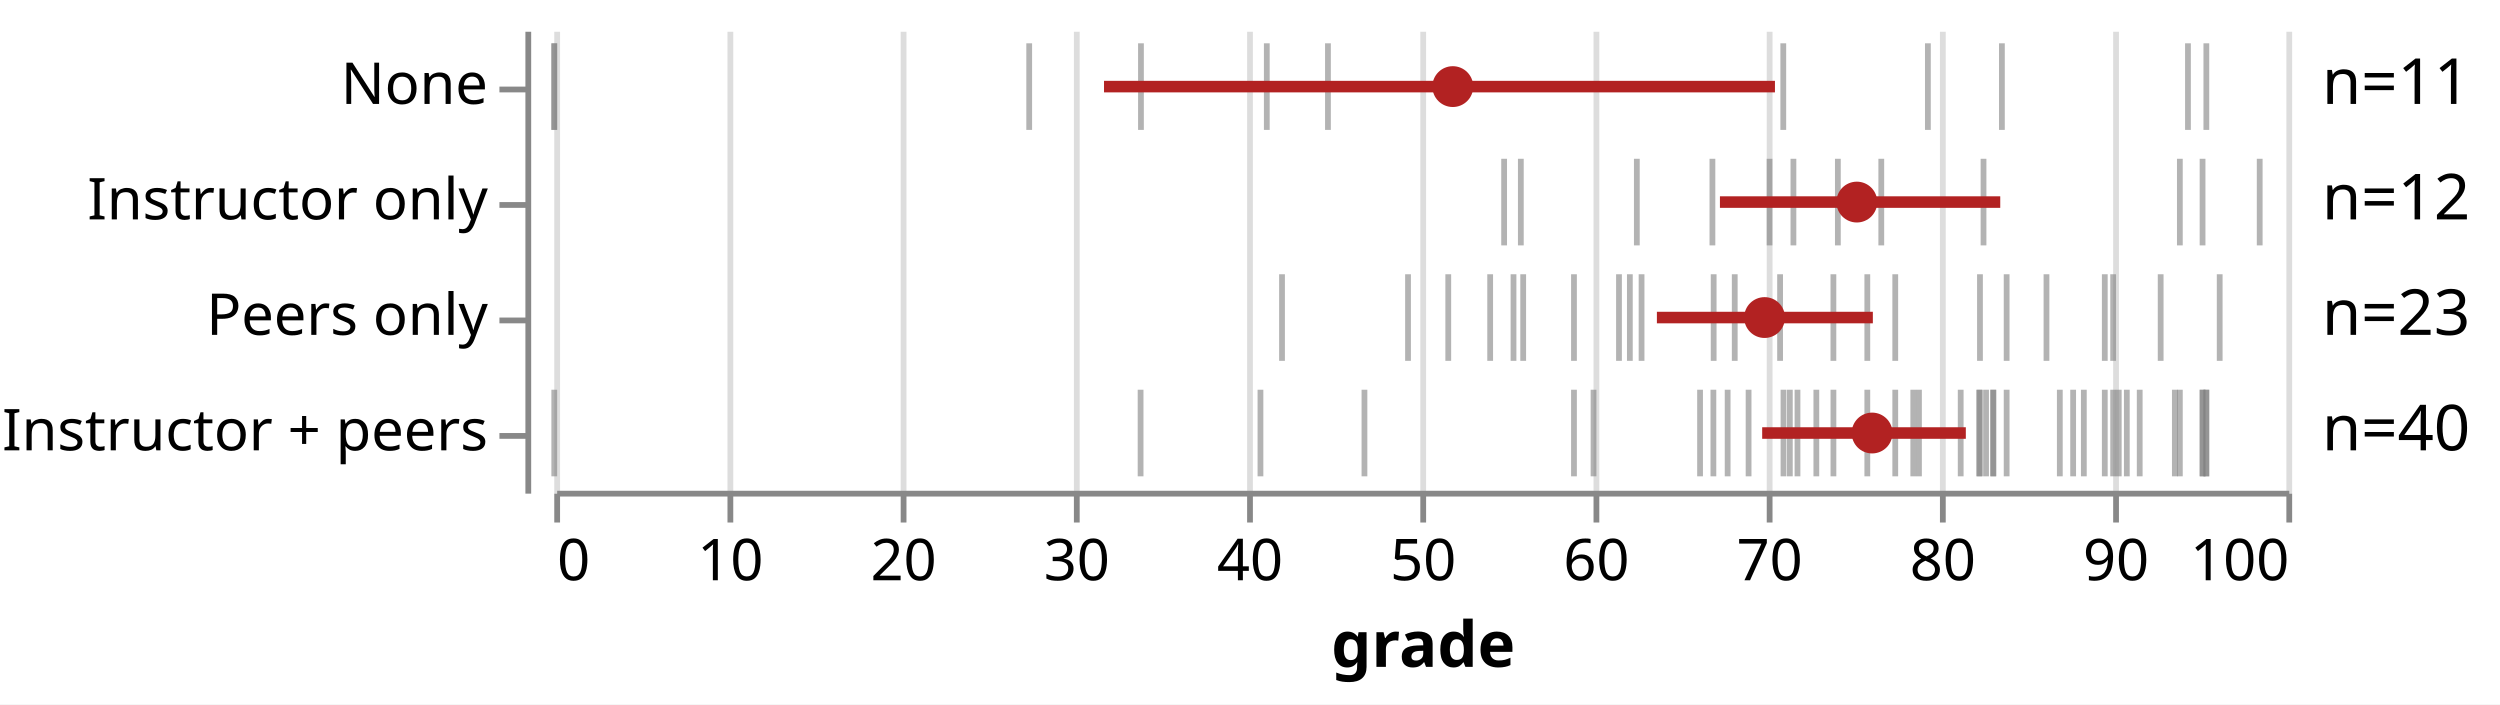
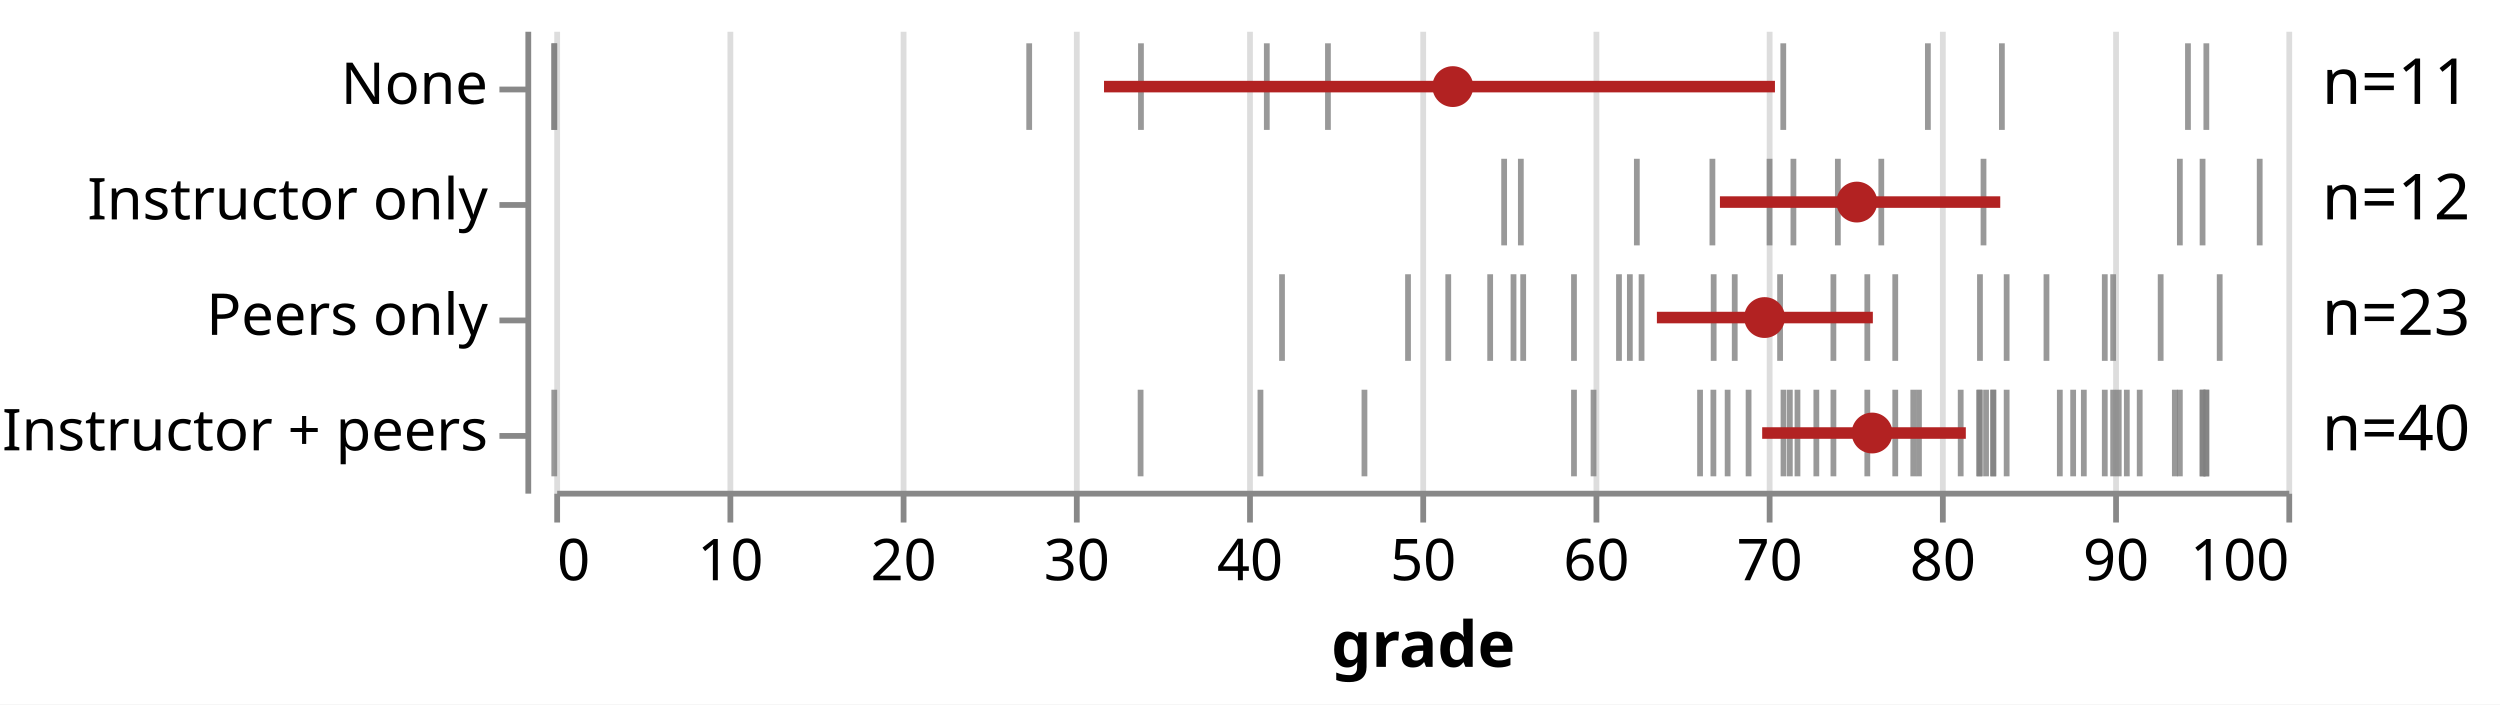
<svg xmlns="http://www.w3.org/2000/svg" id="group-grades" version="1.1" class="marks" width="433" height="122" viewBox="0 0 433 122">
  <rect width="433" height="122" fill="white" />
  <g fill="none" stroke-miterlimit="10" transform="translate(96,5)">
    <g class="mark-group role-frame root" role="graphics-object" aria-roledescription="group mark container">
      <g transform="translate(0,0)">
        <path class="background" aria-hidden="true" d="M0,0h0v0h0Z" />
        <g>
          <g class="mark-group role-scope concat_0_group" role="graphics-object" aria-roledescription="group mark container">
            <g transform="translate(0,0)">
              <path class="background" aria-hidden="true" d="M0,0h300v80h-300Z" />
              <g>
                <g class="mark-group role-axis" aria-hidden="true">
                  <g transform="translate(0.5,80.5)">
                    <path class="background" aria-hidden="true" d="M0,0h0v0h0Z" pointer-events="none" />
                    <g>
                      <g class="mark-rule role-axis-grid" pointer-events="none">
                        <line transform="translate(0,0)" x2="0" y2="-80" stroke="#ddd" stroke-width="1" opacity="1" />
                        <line transform="translate(30,0)" x2="0" y2="-80" stroke="#ddd" stroke-width="1" opacity="1" />
                        <line transform="translate(60,0)" x2="0" y2="-80" stroke="#ddd" stroke-width="1" opacity="1" />
                        <line transform="translate(90,0)" x2="0" y2="-80" stroke="#ddd" stroke-width="1" opacity="1" />
                        <line transform="translate(120,0)" x2="0" y2="-80" stroke="#ddd" stroke-width="1" opacity="1" />
                        <line transform="translate(150,0)" x2="0" y2="-80" stroke="#ddd" stroke-width="1" opacity="1" />
                        <line transform="translate(180,0)" x2="0" y2="-80" stroke="#ddd" stroke-width="1" opacity="1" />
                        <line transform="translate(210,0)" x2="0" y2="-80" stroke="#ddd" stroke-width="1" opacity="1" />
                        <line transform="translate(240,0)" x2="0" y2="-80" stroke="#ddd" stroke-width="1" opacity="1" />
                        <line transform="translate(270,0)" x2="0" y2="-80" stroke="#ddd" stroke-width="1" opacity="1" />
                        <line transform="translate(300,0)" x2="0" y2="-80" stroke="#ddd" stroke-width="1" opacity="1" />
                      </g>
                    </g>
                    <path class="foreground" aria-hidden="true" d="" pointer-events="none" display="none" />
                  </g>
                </g>
                <g class="mark-group role-axis" role="graphics-symbol" aria-roledescription="axis" aria-label="X-axis titled 'grade' for a linear scale with values from 0 to 100">
                  <g transform="translate(0.5,80.5)">
                    <path class="background" aria-hidden="true" d="M0,0h0v0h0Z" pointer-events="none" />
                    <g>
                      <g class="mark-rule role-axis-tick" pointer-events="none">
                        <line transform="translate(0,0)" x2="0" y2="5" stroke="#888" stroke-width="1" opacity="1" />
                        <line transform="translate(30,0)" x2="0" y2="5" stroke="#888" stroke-width="1" opacity="1" />
                        <line transform="translate(60,0)" x2="0" y2="5" stroke="#888" stroke-width="1" opacity="1" />
                        <line transform="translate(90,0)" x2="0" y2="5" stroke="#888" stroke-width="1" opacity="1" />
                        <line transform="translate(120,0)" x2="0" y2="5" stroke="#888" stroke-width="1" opacity="1" />
                        <line transform="translate(150,0)" x2="0" y2="5" stroke="#888" stroke-width="1" opacity="1" />
                        <line transform="translate(180,0)" x2="0" y2="5" stroke="#888" stroke-width="1" opacity="1" />
                        <line transform="translate(210,0)" x2="0" y2="5" stroke="#888" stroke-width="1" opacity="1" />
                        <line transform="translate(240,0)" x2="0" y2="5" stroke="#888" stroke-width="1" opacity="1" />
                        <line transform="translate(270,0)" x2="0" y2="5" stroke="#888" stroke-width="1" opacity="1" />
                        <line transform="translate(300,0)" x2="0" y2="5" stroke="#888" stroke-width="1" opacity="1" />
                      </g>
                      <g class="mark-text role-axis-label" pointer-events="none">
                        <text text-anchor="start" transform="translate(0,15)" font-family="sans-serif" font-size="10px" fill="#000" opacity="1">0</text>
                        <text text-anchor="middle" transform="translate(30,15)" font-family="sans-serif" font-size="10px" fill="#000" opacity="1">10</text>
                        <text text-anchor="middle" transform="translate(60,15)" font-family="sans-serif" font-size="10px" fill="#000" opacity="1">20</text>
                        <text text-anchor="middle" transform="translate(90,15)" font-family="sans-serif" font-size="10px" fill="#000" opacity="1">30</text>
                        <text text-anchor="middle" transform="translate(120,15)" font-family="sans-serif" font-size="10px" fill="#000" opacity="1">40</text>
                        <text text-anchor="middle" transform="translate(150,15)" font-family="sans-serif" font-size="10px" fill="#000" opacity="1">50</text>
                        <text text-anchor="middle" transform="translate(180,15)" font-family="sans-serif" font-size="10px" fill="#000" opacity="1">60</text>
                        <text text-anchor="middle" transform="translate(210,15)" font-family="sans-serif" font-size="10px" fill="#000" opacity="1">70</text>
                        <text text-anchor="middle" transform="translate(240,15)" font-family="sans-serif" font-size="10px" fill="#000" opacity="1">80</text>
                        <text text-anchor="middle" transform="translate(270,15)" font-family="sans-serif" font-size="10px" fill="#000" opacity="1">90</text>
                        <text text-anchor="end" transform="translate(300,15)" font-family="sans-serif" font-size="10px" fill="#000" opacity="1">100</text>
                      </g>
                      <g class="mark-rule role-axis-domain" pointer-events="none">
                        <line transform="translate(0,0)" x2="300" y2="0" stroke="#888" stroke-width="1" opacity="1" />
                      </g>
                      <g class="mark-text role-axis-title" pointer-events="none">
                        <text text-anchor="middle" transform="translate(150,30)" font-family="sans-serif" font-size="11px" font-weight="bold" fill="#000" opacity="1">grade</text>
                      </g>
                    </g>
                    <path class="foreground" aria-hidden="true" d="" pointer-events="none" display="none" />
                  </g>
                </g>
                <g class="mark-group role-axis" role="graphics-symbol" aria-roledescription="axis" aria-label="Y-axis for a discrete scale with 4 values: None, Instructor only, Peers only, Instructor + peers">
                  <g transform="translate(-4.5,0.5)">
                    <path class="background" aria-hidden="true" d="M0,0h0v0h0Z" pointer-events="none" />
                    <g>
                      <g class="mark-rule role-axis-tick" pointer-events="none">
                        <line transform="translate(0,10)" x2="-5" y2="0" stroke="#888" stroke-width="1" opacity="1" />
                        <line transform="translate(0,30)" x2="-5" y2="0" stroke="#888" stroke-width="1" opacity="1" />
                        <line transform="translate(0,50)" x2="-5" y2="0" stroke="#888" stroke-width="1" opacity="1" />
                        <line transform="translate(0,70)" x2="-5" y2="0" stroke="#888" stroke-width="1" opacity="1" />
                      </g>
                      <g class="mark-text role-axis-label" pointer-events="none">
                        <text text-anchor="end" transform="translate(-7,12.5)" font-family="sans-serif" font-size="10px" fill="#000" opacity="1">None</text>
                        <text text-anchor="end" transform="translate(-7,32.5)" font-family="sans-serif" font-size="10px" fill="#000" opacity="1">Instructor only</text>
                        <text text-anchor="end" transform="translate(-7,52.5)" font-family="sans-serif" font-size="10px" fill="#000" opacity="1">Peers only</text>
                        <text text-anchor="end" transform="translate(-7,72.5)" font-family="sans-serif" font-size="10px" fill="#000" opacity="1">Instructor + peers</text>
                      </g>
                      <g class="mark-rule role-axis-domain" pointer-events="none">
                        <line transform="translate(0,0)" x2="0" y2="80" stroke="#888" stroke-width="1" opacity="1" />
                      </g>
                    </g>
                    <path class="foreground" aria-hidden="true" d="" pointer-events="none" display="none" />
                  </g>
                </g>
                <g class="mark-rect role-mark concat_0_layer_0_marks" role="graphics-object" aria-roledescription="rect mark container">
-                   <path aria-label="grade: 95.38; group: None" role="graphics-symbol" aria-roledescription="tick" d="M285.64,2.5h1v15h-1Z" fill="grey" opacity="0.6" />
-                   <path aria-label="grade: 86.92; group: Instructor + peers" role="graphics-symbol" aria-roledescription="tick" d="M260.26,62.5h1v15h-1Z" fill="grey" opacity="0.6" />
-                   <path aria-label="grade: 90; group: Instructor + peers" role="graphics-symbol" aria-roledescription="tick" d="M269.5,62.5h1v15h-1Z" fill="grey" opacity="0.6" />
-                   <path aria-label="grade: 49.29; group: Peers only" role="graphics-symbol" aria-roledescription="tick" d="M147.37,42.5h1v15h-1Z" fill="grey" opacity="0.6" />
-                   <path aria-label="grade: 90; group: Peers only" role="graphics-symbol" aria-roledescription="tick" d="M269.5,42.5h1v15h-1Z" fill="grey" opacity="0.6" />
-                   <path aria-label="grade: 33.85; group: Instructor + peers" role="graphics-symbol" aria-roledescription="tick" d="M101.05,62.5h1v15h-1Z" fill="grey" opacity="0.6" />
-                   <path aria-label="grade: 87.69; group: Instructor + peers" role="graphics-symbol" aria-roledescription="tick" d="M262.57,62.5h1v15h-1Z" fill="grey" opacity="0.6" />
-                   <path aria-label="grade: 0; group: None" role="graphics-symbol" aria-roledescription="tick" d="M-0.5,2.5h1v15h-1Z" fill="grey" opacity="0.6" />
-                   <path aria-label="grade: 55.38; group: Peers only" role="graphics-symbol" aria-roledescription="tick" d="M165.64,42.5h1v15h-1Z" fill="grey" opacity="0.6" />
-                   <path aria-label="grade: 82.31; group: Peers only" role="graphics-symbol" aria-roledescription="tick" d="M246.43,42.5h1v15h-1Z" fill="grey" opacity="0.6" />
-                   <path aria-label="grade: 66.92; group: Instructor + peers" role="graphics-symbol" aria-roledescription="tick" d="M200.26,62.5h1v15h-1Z" fill="grey" opacity="0.6" />
-                   <path aria-label="grade: 73.85; group: Instructor + peers" role="graphics-symbol" aria-roledescription="tick" d="M221.05,62.5h1v15h-1Z" fill="grey" opacity="0.6" />
-                   <path aria-label="grade: 66.15; group: Instructor + peers" role="graphics-symbol" aria-roledescription="tick" d="M197.95,62.5h1v15h-1Z" fill="grey" opacity="0.6" />
-                   <path aria-label="grade: 93.85; group: Instructor only" role="graphics-symbol" aria-roledescription="tick" d="M281.05,22.5h1v15h-1Z" fill="grey" opacity="0.6" />
-                   <path aria-label="grade: 98.46; group: Instructor only" role="graphics-symbol" aria-roledescription="tick" d="M294.88,22.5h1v15h-1Z" fill="grey" opacity="0.6" />
-                   <path aria-label="grade: 83.85; group: Instructor + peers" role="graphics-symbol" aria-roledescription="tick" d="M251.05,62.5h1v15h-1Z" fill="grey" opacity="0.6" />
-                   <path aria-label="grade: 71.54; group: Instructor only" role="graphics-symbol" aria-roledescription="tick" d="M214.12,22.5h1v15h-1Z" fill="grey" opacity="0.6" />
-                   <path aria-label="grade: 96.15; group: Peers only" role="graphics-symbol" aria-roledescription="tick" d="M287.95,42.5h1v15h-1Z" fill="grey" opacity="0.6" />
-                   <path aria-label="grade: 82.31; group: Instructor + peers" role="graphics-symbol" aria-roledescription="tick" d="M246.43,62.5h1v15h-1Z" fill="grey" opacity="0.6" />
-                   <path aria-label="grade: 95.38; group: Instructor + peers" role="graphics-symbol" aria-roledescription="tick" d="M285.64,62.5h1v15h-1Z" fill="grey" opacity="0.6" />
-                   <path aria-label="grade: 86.15; group: Peers only" role="graphics-symbol" aria-roledescription="tick" d="M257.95,42.5h1v15h-1Z" fill="grey" opacity="0.6" />
-                   <path aria-label="grade: 95.38; group: Instructor + peers" role="graphics-symbol" aria-roledescription="tick" d="M285.64,62.5h1v15h-1Z" fill="grey" opacity="0.6" />
-                   <path aria-label="grade: 93.85; group: Instructor + peers" role="graphics-symbol" aria-roledescription="tick" d="M281.05,62.5h1v15h-1Z" fill="grey" opacity="0.6" />
-                   <path aria-label="grade: 83.85; group: Peers only" role="graphics-symbol" aria-roledescription="tick" d="M251.05,42.5h1v15h-1Z" fill="grey" opacity="0.6" />
-                   <path aria-label="grade: 78.46; group: Instructor + peers" role="graphics-symbol" aria-roledescription="tick" d="M234.88,62.5h1v15h-1Z" fill="grey" opacity="0.6" />
-                   <path aria-label="grade: 40.77; group: Instructor + peers" role="graphics-symbol" aria-roledescription="tick" d="M121.81,62.5h1v15h-1Z" fill="grey" opacity="0.6" />
-                   <path aria-label="grade: 60; group: Instructor + peers" role="graphics-symbol" aria-roledescription="tick" d="M179.5,62.5h1v15h-1Z" fill="grey" opacity="0.6" />
-                   <path aria-label="grade: 70.77; group: Peers only" role="graphics-symbol" aria-roledescription="tick" d="M211.81,42.5h1v15h-1Z" fill="grey" opacity="0.6" />
-                   <path aria-label="grade: 95.1612903; group: Instructor only" role="graphics-symbol" aria-roledescription="tick" d="M284.984,22.5h1v15h-1Z" fill="grey" opacity="0.6" />
-                   <path aria-label="grade: 70.1612903; group: Instructor only" role="graphics-symbol" aria-roledescription="tick" d="M209.984,22.5h1v15h-1Z" fill="grey" opacity="0.6" />
-                   <path aria-label="grade: 0; group: Instructor + peers" role="graphics-symbol" aria-roledescription="tick" d="M-0.5,62.5h1v15h-1Z" fill="grey" opacity="0.6" />
-                   <path aria-label="grade: 92.7419355; group: Peers only" role="graphics-symbol" aria-roledescription="tick" d="M277.726,42.5h1v15h-1Z" fill="grey" opacity="0.6" />
-                   <path aria-label="grade: 89.516129; group: Peers only" role="graphics-symbol" aria-roledescription="tick" d="M268.048,42.5h1v15h-1Z" fill="grey" opacity="0.6" />
-                   <path aria-label="grade: 95.1612903; group: Instructor + peers" role="graphics-symbol" aria-roledescription="tick" d="M284.984,62.5h1v15h-1Z" fill="grey" opacity="0.6" />
-                   <path aria-label="grade: 66.9354839; group: Peers only" role="graphics-symbol" aria-roledescription="tick" d="M200.306,42.5h1v15h-1Z" fill="grey" opacity="0.6" />
-                   <path aria-label="grade: 82.2580645; group: Instructor + peers" role="graphics-symbol" aria-roledescription="tick" d="M246.274,62.5h1v15h-1Z" fill="grey" opacity="0.6" />
-                   <path aria-label="grade: 88.3064516; group: Instructor + peers" role="graphics-symbol" aria-roledescription="tick" d="M264.419,62.5h1v15h-1Z" fill="grey" opacity="0.6" />
-                   <path aria-label="grade: 91.5322581; group: Instructor + peers" role="graphics-symbol" aria-roledescription="tick" d="M274.097,62.5h1v15h-1Z" fill="grey" opacity="0.6" />
-                   <path aria-label="grade: 67.7419355; group: Instructor + peers" role="graphics-symbol" aria-roledescription="tick" d="M202.726,62.5h1v15h-1Z" fill="grey" opacity="0.6" />
-                   <path aria-label="grade: 83.0645161; group: Instructor + peers" role="graphics-symbol" aria-roledescription="tick" d="M248.694,62.5h1v15h-1Z" fill="grey" opacity="0.6" />
-                   <path aria-label="grade: 27.4193548; group: None" role="graphics-symbol" aria-roledescription="tick" d="M81.758,2.5h1v15h-1Z" fill="grey" opacity="0.6" />
-                   <path aria-label="grade: 77.41935484; group: Peers only" role="graphics-symbol" aria-roledescription="tick" d="M231.758,42.5h1v15h-1Z" fill="grey" opacity="0.6" />
-                   <path aria-label="grade: 54.8387097; group: Instructor only" role="graphics-symbol" aria-roledescription="tick" d="M164.016,22.5h1v15h-1Z" fill="grey" opacity="0.6" />
-                   <path aria-label="grade: 58.8709677; group: Peers only" role="graphics-symbol" aria-roledescription="tick" d="M176.113,42.5h1v15h-1Z" fill="grey" opacity="0.6" />
-                   <path aria-label="grade: 62.0967742; group: Peers only" role="graphics-symbol" aria-roledescription="tick" d="M185.79,42.5h1v15h-1Z" fill="grey" opacity="0.6" />
-                   <path aria-label="grade: 58.8709677; group: Instructor + peers" role="graphics-symbol" aria-roledescription="tick" d="M176.113,62.5h1v15h-1Z" fill="grey" opacity="0.6" />
-                   <path aria-label="grade: 71.7741935; group: Instructor + peers" role="graphics-symbol" aria-roledescription="tick" d="M214.823,62.5h1v15h-1Z" fill="grey" opacity="0.6" />
-                   <path aria-label="grade: 77.4193548; group: Instructor + peers" role="graphics-symbol" aria-roledescription="tick" d="M231.758,62.5h1v15h-1Z" fill="grey" opacity="0.6" />
-                   <path aria-label="grade: 89.516129; group: Instructor + peers" role="graphics-symbol" aria-roledescription="tick" d="M268.048,62.5h1v15h-1Z" fill="grey" opacity="0.6" />
-                   <path aria-label="grade: 95.1612903; group: Instructor + peers" role="graphics-symbol" aria-roledescription="tick" d="M284.984,62.5h1v15h-1Z" fill="grey" opacity="0.6" />
-                   <path aria-label="grade: 82.6612903; group: Instructor + peers" role="graphics-symbol" aria-roledescription="tick" d="M247.484,62.5h1v15h-1Z" fill="grey" opacity="0.6" />
-                   <path aria-label="grade: 51.6129032; group: Peers only" role="graphics-symbol" aria-roledescription="tick" d="M154.339,42.5h1v15h-1Z" fill="grey" opacity="0.6" />
-                   <path aria-label="grade: 68.9516129; group: Instructor + peers" role="graphics-symbol" aria-roledescription="tick" d="M206.355,62.5h1v15h-1Z" fill="grey" opacity="0.6" />
-                   <path aria-label="grade: 54.0322581; group: Peers only" role="graphics-symbol" aria-roledescription="tick" d="M161.597,42.5h1v15h-1Z" fill="grey" opacity="0.6" />
-                   <path aria-label="grade: 76.6129032; group: Instructor only" role="graphics-symbol" aria-roledescription="tick" d="M229.339,22.5h1v15h-1Z" fill="grey" opacity="0.6" />
-                   <path aria-label="grade: 0; group: None" role="graphics-symbol" aria-roledescription="tick" d="M-0.5,2.5h1v15h-1Z" fill="grey" opacity="0.6" />
-                   <path aria-label="grade: 90.3225806; group: Instructor + peers" role="graphics-symbol" aria-roledescription="tick" d="M270.468,62.5h1v15h-1Z" fill="grey" opacity="0.6" />
-                   <path aria-label="grade: 33.8709677; group: None" role="graphics-symbol" aria-roledescription="tick" d="M101.113,2.5h1v15h-1Z" fill="grey" opacity="0.6" />
-                   <path aria-label="grade: 75.8064516; group: Peers only" role="graphics-symbol" aria-roledescription="tick" d="M226.919,42.5h1v15h-1Z" fill="grey" opacity="0.6" />
-                   <path aria-label="grade: 46.7741935; group: Instructor + peers" role="graphics-symbol" aria-roledescription="tick" d="M139.823,62.5h1v15h-1Z" fill="grey" opacity="0.6" />
-                   <path aria-label="grade: 70.9677419; group: Instructor + peers" role="graphics-symbol" aria-roledescription="tick" d="M212.403,62.5h1v15h-1Z" fill="grey" opacity="0.6" />
-                   <path aria-label="grade: 75.8064516; group: Instructor + peers" role="graphics-symbol" aria-roledescription="tick" d="M226.919,62.5h1v15h-1Z" fill="grey" opacity="0.6" />
-                   <path aria-label="grade: 62.5; group: Instructor only" role="graphics-symbol" aria-roledescription="tick" d="M187,22.5h1v15h-1Z" fill="grey" opacity="0.6" />
-                   <path aria-label="grade: 93.5606061; group: Instructor + peers" role="graphics-symbol" aria-roledescription="tick" d="M280.182,62.5h1v15h-1Z" fill="grey" opacity="0.6" />
-                   <path aria-label="grade: 78.7878788; group: Instructor + peers" role="graphics-symbol" aria-roledescription="tick" d="M235.864,62.5h1v15h-1Z" fill="grey" opacity="0.6" />
-                   <path aria-label="grade: 74.1060606; group: Instructor only" role="graphics-symbol" aria-roledescription="tick" d="M221.818,22.5h1v15h-1Z" fill="grey" opacity="0.6" />
-                   <path aria-label="grade: 81.1969697; group: Instructor + peers" role="graphics-symbol" aria-roledescription="tick" d="M243.091,62.5h1v15h-1Z" fill="grey" opacity="0.6" />
-                   <path aria-label="grade: 79.3030303; group: None" role="graphics-symbol" aria-roledescription="tick" d="M237.409,2.5h1v15h-1Z" fill="grey" opacity="0.6" />
-                   <path aria-label="grade: 90.7878788; group: Instructor + peers" role="graphics-symbol" aria-roledescription="tick" d="M271.864,62.5h1v15h-1Z" fill="grey" opacity="0.6" />
-                   <path aria-label="grade: 83.0909091; group: Instructor + peers" role="graphics-symbol" aria-roledescription="tick" d="M248.773,62.5h1v15h-1Z" fill="grey" opacity="0.6" />
-                   <path aria-label="grade: 94.3181818; group: None" role="graphics-symbol" aria-roledescription="tick" d="M282.455,2.5h1v15h-1Z" fill="grey" opacity="0.6" />
-                   <path aria-label="grade: 73.8484848; group: Peers only" role="graphics-symbol" aria-roledescription="tick" d="M221.045,42.5h1v15h-1Z" fill="grey" opacity="0.6" />
-                   <path aria-label="grade: 82.5151515; group: Instructor only" role="graphics-symbol" aria-roledescription="tick" d="M247.045,22.5h1v15h-1Z" fill="grey" opacity="0.6" />
-                   <path aria-label="grade: 68.15151515; group: Peers only" role="graphics-symbol" aria-roledescription="tick" d="M203.955,42.5h1v15h-1Z" fill="grey" opacity="0.6" />
-                   <path aria-label="grade: 61.469697; group: Peers only" role="graphics-symbol" aria-roledescription="tick" d="M183.909,42.5h1v15h-1Z" fill="grey" opacity="0.6" />
-                   <path aria-label="grade: 42.0151515; group: Peers only" role="graphics-symbol" aria-roledescription="tick" d="M125.545,42.5h1v15h-1Z" fill="grey" opacity="0.6" />
-                   <path aria-label="grade: 62.7727273; group: Peers only" role="graphics-symbol" aria-roledescription="tick" d="M187.818,42.5h1v15h-1Z" fill="grey" opacity="0.6" />
-                   <path aria-label="grade: 44.6666667; group: None" role="graphics-symbol" aria-roledescription="tick" d="M133.5,2.5h1v15h-1Z" fill="grey" opacity="0.6" />
-                   <path aria-label="grade: 66.8636364; group: Instructor only" role="graphics-symbol" aria-roledescription="tick" d="M200.091,22.5h1v15h-1Z" fill="grey" opacity="0.6" />
-                   <path aria-label="grade: 83.5757576; group: None" role="graphics-symbol" aria-roledescription="tick" d="M250.227,2.5h1v15h-1Z" fill="grey" opacity="0.6" />
-                   <path aria-label="grade: 41.1363636; group: None" role="graphics-symbol" aria-roledescription="tick" d="M122.909,2.5h1v15h-1Z" fill="grey" opacity="0.6" />
-                   <path aria-label="grade: 71.3333333; group: Instructor + peers" role="graphics-symbol" aria-roledescription="tick" d="M213.5,62.5h1v15h-1Z" fill="grey" opacity="0.6" />
-                   <path aria-label="grade: 72.8636364; group: Instructor + peers" role="graphics-symbol" aria-roledescription="tick" d="M218.091,62.5h1v15h-1Z" fill="grey" opacity="0.6" />
-                   <path aria-label="grade: 70.9545455; group: None" role="graphics-symbol" aria-roledescription="tick" d="M212.364,2.5h1v15h-1Z" fill="grey" opacity="0.6" />
-                   <path aria-label="grade: 55.8030303; group: Instructor only" role="graphics-symbol" aria-roledescription="tick" d="M166.909,22.5h1v15h-1Z" fill="grey" opacity="0.6" />
-                   <path aria-label="grade: 55.9393939; group: Peers only" role="graphics-symbol" aria-roledescription="tick" d="M167.318,42.5h1v15h-1Z" fill="grey" opacity="0.6" />
+                   <path aria-label="grade: 95.38; group: None" role="graphics-symbol" aria-roledescription="tick" d="M285.64,2.5h1v15h-1Z" fill="grey" opacity="0.8" />
+                   <path aria-label="grade: 86.92; group: Instructor + peers" role="graphics-symbol" aria-roledescription="tick" d="M260.26,62.5h1v15h-1Z" fill="grey" opacity="0.8" />
+                   <path aria-label="grade: 90; group: Instructor + peers" role="graphics-symbol" aria-roledescription="tick" d="M269.5,62.5h1v15h-1Z" fill="grey" opacity="0.8" />
+                   <path aria-label="grade: 49.29; group: Peers only" role="graphics-symbol" aria-roledescription="tick" d="M147.37,42.5h1v15h-1Z" fill="grey" opacity="0.8" />
+                   <path aria-label="grade: 90; group: Peers only" role="graphics-symbol" aria-roledescription="tick" d="M269.5,42.5h1v15h-1Z" fill="grey" opacity="0.8" />
+                   <path aria-label="grade: 33.85; group: Instructor + peers" role="graphics-symbol" aria-roledescription="tick" d="M101.05,62.5h1v15h-1Z" fill="grey" opacity="0.8" />
+                   <path aria-label="grade: 87.69; group: Instructor + peers" role="graphics-symbol" aria-roledescription="tick" d="M262.57,62.5h1v15h-1Z" fill="grey" opacity="0.8" />
+                   <path aria-label="grade: 0; group: None" role="graphics-symbol" aria-roledescription="tick" d="M-0.5,2.5h1v15h-1Z" fill="grey" opacity="0.8" />
+                   <path aria-label="grade: 55.38; group: Peers only" role="graphics-symbol" aria-roledescription="tick" d="M165.64,42.5h1v15h-1Z" fill="grey" opacity="0.8" />
+                   <path aria-label="grade: 82.31; group: Peers only" role="graphics-symbol" aria-roledescription="tick" d="M246.43,42.5h1v15h-1Z" fill="grey" opacity="0.8" />
+                   <path aria-label="grade: 66.92; group: Instructor + peers" role="graphics-symbol" aria-roledescription="tick" d="M200.26,62.5h1v15h-1Z" fill="grey" opacity="0.8" />
+                   <path aria-label="grade: 73.85; group: Instructor + peers" role="graphics-symbol" aria-roledescription="tick" d="M221.05,62.5h1v15h-1Z" fill="grey" opacity="0.8" />
+                   <path aria-label="grade: 66.15; group: Instructor + peers" role="graphics-symbol" aria-roledescription="tick" d="M197.95,62.5h1v15h-1Z" fill="grey" opacity="0.8" />
+                   <path aria-label="grade: 93.85; group: Instructor only" role="graphics-symbol" aria-roledescription="tick" d="M281.05,22.5h1v15h-1Z" fill="grey" opacity="0.8" />
+                   <path aria-label="grade: 98.46; group: Instructor only" role="graphics-symbol" aria-roledescription="tick" d="M294.88,22.5h1v15h-1Z" fill="grey" opacity="0.8" />
+                   <path aria-label="grade: 83.85; group: Instructor + peers" role="graphics-symbol" aria-roledescription="tick" d="M251.05,62.5h1v15h-1Z" fill="grey" opacity="0.8" />
+                   <path aria-label="grade: 71.54; group: Instructor only" role="graphics-symbol" aria-roledescription="tick" d="M214.12,22.5h1v15h-1Z" fill="grey" opacity="0.8" />
+                   <path aria-label="grade: 96.15; group: Peers only" role="graphics-symbol" aria-roledescription="tick" d="M287.95,42.5h1v15h-1Z" fill="grey" opacity="0.8" />
+                   <path aria-label="grade: 82.31; group: Instructor + peers" role="graphics-symbol" aria-roledescription="tick" d="M246.43,62.5h1v15h-1Z" fill="grey" opacity="0.8" />
+                   <path aria-label="grade: 95.38; group: Instructor + peers" role="graphics-symbol" aria-roledescription="tick" d="M285.64,62.5h1v15h-1Z" fill="grey" opacity="0.8" />
+                   <path aria-label="grade: 86.15; group: Peers only" role="graphics-symbol" aria-roledescription="tick" d="M257.95,42.5h1v15h-1Z" fill="grey" opacity="0.8" />
+                   <path aria-label="grade: 95.38; group: Instructor + peers" role="graphics-symbol" aria-roledescription="tick" d="M285.64,62.5h1v15h-1Z" fill="grey" opacity="0.8" />
+                   <path aria-label="grade: 93.85; group: Instructor + peers" role="graphics-symbol" aria-roledescription="tick" d="M281.05,62.5h1v15h-1Z" fill="grey" opacity="0.8" />
+                   <path aria-label="grade: 83.85; group: Peers only" role="graphics-symbol" aria-roledescription="tick" d="M251.05,42.5h1v15h-1Z" fill="grey" opacity="0.8" />
+                   <path aria-label="grade: 78.46; group: Instructor + peers" role="graphics-symbol" aria-roledescription="tick" d="M234.88,62.5h1v15h-1Z" fill="grey" opacity="0.8" />
+                   <path aria-label="grade: 40.77; group: Instructor + peers" role="graphics-symbol" aria-roledescription="tick" d="M121.81,62.5h1v15h-1Z" fill="grey" opacity="0.8" />
+                   <path aria-label="grade: 60; group: Instructor + peers" role="graphics-symbol" aria-roledescription="tick" d="M179.5,62.5h1v15h-1Z" fill="grey" opacity="0.8" />
+                   <path aria-label="grade: 70.77; group: Peers only" role="graphics-symbol" aria-roledescription="tick" d="M211.81,42.5h1v15h-1Z" fill="grey" opacity="0.8" />
+                   <path aria-label="grade: 95.1612903; group: Instructor only" role="graphics-symbol" aria-roledescription="tick" d="M284.984,22.5h1v15h-1Z" fill="grey" opacity="0.8" />
+                   <path aria-label="grade: 70.1612903; group: Instructor only" role="graphics-symbol" aria-roledescription="tick" d="M209.984,22.5h1v15h-1Z" fill="grey" opacity="0.8" />
+                   <path aria-label="grade: 0; group: Instructor + peers" role="graphics-symbol" aria-roledescription="tick" d="M-0.5,62.5h1v15h-1Z" fill="grey" opacity="0.8" />
+                   <path aria-label="grade: 92.7419355; group: Peers only" role="graphics-symbol" aria-roledescription="tick" d="M277.726,42.5h1v15h-1Z" fill="grey" opacity="0.8" />
+                   <path aria-label="grade: 89.516129; group: Peers only" role="graphics-symbol" aria-roledescription="tick" d="M268.048,42.5h1v15h-1Z" fill="grey" opacity="0.8" />
+                   <path aria-label="grade: 95.1612903; group: Instructor + peers" role="graphics-symbol" aria-roledescription="tick" d="M284.984,62.5h1v15h-1Z" fill="grey" opacity="0.8" />
+                   <path aria-label="grade: 66.9354839; group: Peers only" role="graphics-symbol" aria-roledescription="tick" d="M200.306,42.5h1v15h-1Z" fill="grey" opacity="0.8" />
+                   <path aria-label="grade: 82.2580645; group: Instructor + peers" role="graphics-symbol" aria-roledescription="tick" d="M246.274,62.5h1v15h-1Z" fill="grey" opacity="0.8" />
+                   <path aria-label="grade: 88.3064516; group: Instructor + peers" role="graphics-symbol" aria-roledescription="tick" d="M264.419,62.5h1v15h-1Z" fill="grey" opacity="0.8" />
+                   <path aria-label="grade: 91.5322581; group: Instructor + peers" role="graphics-symbol" aria-roledescription="tick" d="M274.097,62.5h1v15h-1Z" fill="grey" opacity="0.8" />
+                   <path aria-label="grade: 67.7419355; group: Instructor + peers" role="graphics-symbol" aria-roledescription="tick" d="M202.726,62.5h1v15h-1Z" fill="grey" opacity="0.8" />
+                   <path aria-label="grade: 83.0645161; group: Instructor + peers" role="graphics-symbol" aria-roledescription="tick" d="M248.694,62.5h1v15h-1Z" fill="grey" opacity="0.8" />
+                   <path aria-label="grade: 27.4193548; group: None" role="graphics-symbol" aria-roledescription="tick" d="M81.758,2.5h1v15h-1Z" fill="grey" opacity="0.8" />
+                   <path aria-label="grade: 77.41935484; group: Peers only" role="graphics-symbol" aria-roledescription="tick" d="M231.758,42.5h1v15h-1Z" fill="grey" opacity="0.8" />
+                   <path aria-label="grade: 54.8387097; group: Instructor only" role="graphics-symbol" aria-roledescription="tick" d="M164.016,22.5h1v15h-1Z" fill="grey" opacity="0.8" />
+                   <path aria-label="grade: 58.8709677; group: Peers only" role="graphics-symbol" aria-roledescription="tick" d="M176.113,42.5h1v15h-1Z" fill="grey" opacity="0.8" />
+                   <path aria-label="grade: 62.0967742; group: Peers only" role="graphics-symbol" aria-roledescription="tick" d="M185.79,42.5h1v15h-1Z" fill="grey" opacity="0.8" />
+                   <path aria-label="grade: 58.8709677; group: Instructor + peers" role="graphics-symbol" aria-roledescription="tick" d="M176.113,62.5h1v15h-1Z" fill="grey" opacity="0.8" />
+                   <path aria-label="grade: 71.7741935; group: Instructor + peers" role="graphics-symbol" aria-roledescription="tick" d="M214.823,62.5h1v15h-1Z" fill="grey" opacity="0.8" />
+                   <path aria-label="grade: 77.4193548; group: Instructor + peers" role="graphics-symbol" aria-roledescription="tick" d="M231.758,62.5h1v15h-1Z" fill="grey" opacity="0.8" />
+                   <path aria-label="grade: 89.516129; group: Instructor + peers" role="graphics-symbol" aria-roledescription="tick" d="M268.048,62.5h1v15h-1Z" fill="grey" opacity="0.8" />
+                   <path aria-label="grade: 95.1612903; group: Instructor + peers" role="graphics-symbol" aria-roledescription="tick" d="M284.984,62.5h1v15h-1Z" fill="grey" opacity="0.8" />
+                   <path aria-label="grade: 82.6612903; group: Instructor + peers" role="graphics-symbol" aria-roledescription="tick" d="M247.484,62.5h1v15h-1Z" fill="grey" opacity="0.8" />
+                   <path aria-label="grade: 51.6129032; group: Peers only" role="graphics-symbol" aria-roledescription="tick" d="M154.339,42.5h1v15h-1Z" fill="grey" opacity="0.8" />
+                   <path aria-label="grade: 68.9516129; group: Instructor + peers" role="graphics-symbol" aria-roledescription="tick" d="M206.355,62.5h1v15h-1Z" fill="grey" opacity="0.8" />
+                   <path aria-label="grade: 54.0322581; group: Peers only" role="graphics-symbol" aria-roledescription="tick" d="M161.597,42.5h1v15h-1Z" fill="grey" opacity="0.8" />
+                   <path aria-label="grade: 76.6129032; group: Instructor only" role="graphics-symbol" aria-roledescription="tick" d="M229.339,22.5h1v15h-1Z" fill="grey" opacity="0.8" />
+                   <path aria-label="grade: 0; group: None" role="graphics-symbol" aria-roledescription="tick" d="M-0.5,2.5h1v15h-1Z" fill="grey" opacity="0.8" />
+                   <path aria-label="grade: 90.3225806; group: Instructor + peers" role="graphics-symbol" aria-roledescription="tick" d="M270.468,62.5h1v15h-1Z" fill="grey" opacity="0.8" />
+                   <path aria-label="grade: 33.8709677; group: None" role="graphics-symbol" aria-roledescription="tick" d="M101.113,2.5h1v15h-1Z" fill="grey" opacity="0.8" />
+                   <path aria-label="grade: 75.8064516; group: Peers only" role="graphics-symbol" aria-roledescription="tick" d="M226.919,42.5h1v15h-1Z" fill="grey" opacity="0.8" />
+                   <path aria-label="grade: 46.7741935; group: Instructor + peers" role="graphics-symbol" aria-roledescription="tick" d="M139.823,62.5h1v15h-1Z" fill="grey" opacity="0.8" />
+                   <path aria-label="grade: 70.9677419; group: Instructor + peers" role="graphics-symbol" aria-roledescription="tick" d="M212.403,62.5h1v15h-1Z" fill="grey" opacity="0.8" />
+                   <path aria-label="grade: 75.8064516; group: Instructor + peers" role="graphics-symbol" aria-roledescription="tick" d="M226.919,62.5h1v15h-1Z" fill="grey" opacity="0.8" />
+                   <path aria-label="grade: 62.5; group: Instructor only" role="graphics-symbol" aria-roledescription="tick" d="M187,22.5h1v15h-1Z" fill="grey" opacity="0.8" />
+                   <path aria-label="grade: 93.5606061; group: Instructor + peers" role="graphics-symbol" aria-roledescription="tick" d="M280.182,62.5h1v15h-1Z" fill="grey" opacity="0.8" />
+                   <path aria-label="grade: 78.7878788; group: Instructor + peers" role="graphics-symbol" aria-roledescription="tick" d="M235.864,62.5h1v15h-1Z" fill="grey" opacity="0.8" />
+                   <path aria-label="grade: 74.1060606; group: Instructor only" role="graphics-symbol" aria-roledescription="tick" d="M221.818,22.5h1v15h-1Z" fill="grey" opacity="0.8" />
+                   <path aria-label="grade: 81.1969697; group: Instructor + peers" role="graphics-symbol" aria-roledescription="tick" d="M243.091,62.5h1v15h-1Z" fill="grey" opacity="0.8" />
+                   <path aria-label="grade: 79.3030303; group: None" role="graphics-symbol" aria-roledescription="tick" d="M237.409,2.5h1v15h-1Z" fill="grey" opacity="0.8" />
+                   <path aria-label="grade: 90.7878788; group: Instructor + peers" role="graphics-symbol" aria-roledescription="tick" d="M271.864,62.5h1v15h-1Z" fill="grey" opacity="0.8" />
+                   <path aria-label="grade: 83.0909091; group: Instructor + peers" role="graphics-symbol" aria-roledescription="tick" d="M248.773,62.5h1v15h-1Z" fill="grey" opacity="0.8" />
+                   <path aria-label="grade: 94.3181818; group: None" role="graphics-symbol" aria-roledescription="tick" d="M282.455,2.5h1v15h-1Z" fill="grey" opacity="0.8" />
+                   <path aria-label="grade: 73.8484848; group: Peers only" role="graphics-symbol" aria-roledescription="tick" d="M221.045,42.5h1v15h-1Z" fill="grey" opacity="0.8" />
+                   <path aria-label="grade: 82.5151515; group: Instructor only" role="graphics-symbol" aria-roledescription="tick" d="M247.045,22.5h1v15h-1Z" fill="grey" opacity="0.8" />
+                   <path aria-label="grade: 68.15151515; group: Peers only" role="graphics-symbol" aria-roledescription="tick" d="M203.955,42.5h1v15h-1Z" fill="grey" opacity="0.8" />
+                   <path aria-label="grade: 61.469697; group: Peers only" role="graphics-symbol" aria-roledescription="tick" d="M183.909,42.5h1v15h-1Z" fill="grey" opacity="0.8" />
+                   <path aria-label="grade: 42.0151515; group: Peers only" role="graphics-symbol" aria-roledescription="tick" d="M125.545,42.5h1v15h-1Z" fill="grey" opacity="0.8" />
+                   <path aria-label="grade: 62.7727273; group: Peers only" role="graphics-symbol" aria-roledescription="tick" d="M187.818,42.5h1v15h-1Z" fill="grey" opacity="0.8" />
+                   <path aria-label="grade: 44.6666667; group: None" role="graphics-symbol" aria-roledescription="tick" d="M133.5,2.5h1v15h-1Z" fill="grey" opacity="0.8" />
+                   <path aria-label="grade: 66.8636364; group: Instructor only" role="graphics-symbol" aria-roledescription="tick" d="M200.091,22.5h1v15h-1Z" fill="grey" opacity="0.8" />
+                   <path aria-label="grade: 83.5757576; group: None" role="graphics-symbol" aria-roledescription="tick" d="M250.227,2.5h1v15h-1Z" fill="grey" opacity="0.8" />
+                   <path aria-label="grade: 41.1363636; group: None" role="graphics-symbol" aria-roledescription="tick" d="M122.909,2.5h1v15h-1Z" fill="grey" opacity="0.8" />
+                   <path aria-label="grade: 71.3333333; group: Instructor + peers" role="graphics-symbol" aria-roledescription="tick" d="M213.5,62.5h1v15h-1Z" fill="grey" opacity="0.8" />
+                   <path aria-label="grade: 72.8636364; group: Instructor + peers" role="graphics-symbol" aria-roledescription="tick" d="M218.091,62.5h1v15h-1Z" fill="grey" opacity="0.8" />
+                   <path aria-label="grade: 70.9545455; group: None" role="graphics-symbol" aria-roledescription="tick" d="M212.364,2.5h1v15h-1Z" fill="grey" opacity="0.8" />
+                   <path aria-label="grade: 55.8030303; group: Instructor only" role="graphics-symbol" aria-roledescription="tick" d="M166.909,22.5h1v15h-1Z" fill="grey" opacity="0.8" />
+                   <path aria-label="grade: 55.9393939; group: Peers only" role="graphics-symbol" aria-roledescription="tick" d="M167.318,42.5h1v15h-1Z" fill="grey" opacity="0.8" />
                </g>
                <g class="mark-symbol role-mark concat_0_layer_1_marks" role="graphics-object" aria-roledescription="symbol mark container">
                  <path aria-label="Mean of grade: 51.874988; group: None" role="graphics-symbol" aria-roledescription="circle" transform="translate(155.625,10)" d="M3.536,0A3.536,3.536,0,1,1,-3.536,0A3.536,3.536,0,1,1,3.536,0" fill="firebrick" stroke-width="2" />
                  <path aria-label="Mean of grade: 76.08228836; group: Instructor + peers" role="graphics-symbol" aria-roledescription="circle" transform="translate(228.2469,70)" d="M3.536,0A3.536,3.536,0,1,1,-3.536,0A3.536,3.536,0,1,1,3.536,0" fill="firebrick" stroke-width="2" />
                  <path aria-label="Mean of grade: 69.8751838126; group: Peers only" role="graphics-symbol" aria-roledescription="circle" transform="translate(209.6256,50)" d="M3.536,0A3.536,3.536,0,1,1,-3.536,0A3.536,3.536,0,1,1,3.536,0" fill="firebrick" stroke-width="2" />
                  <path aria-label="Mean of grade: 75.201006025; group: Instructor only" role="graphics-symbol" aria-roledescription="circle" transform="translate(225.603,30)" d="M3.536,0A3.536,3.536,0,1,1,-3.536,0A3.536,3.536,0,1,1,3.536,0" fill="firebrick" stroke-width="2" />
                </g>
                <g class="mark-rule role-mark concat_0_layer_2_marks" role="graphics-object" aria-roledescription="rule mark container">
                  <line aria-label="grade: 31.738323902; group: None; upper_grade: 70.4739996009; Ci1 of grade: 70.4739996009; Ci0 of grade: 31.738323902; Mean of grade: 51.874988" role="graphics-symbol" aria-roledescription="errorbar" transform="translate(95.21497,10)" x2="116.207" y2="0" stroke="firebrick" stroke-width="2" />
                  <line aria-label="grade: 69.7364095904; group: Instructor + peers; upper_grade: 81.4934418442; Ci1 of grade: 81.4934418442; Ci0 of grade: 69.7364095904; Mean of grade: 76.08228836" role="graphics-symbol" aria-roledescription="errorbar" transform="translate(209.2092,70)" x2="35.271" y2="0" stroke="firebrick" stroke-width="2" />
                  <line aria-label="grade: 63.6578006085; group: Peers only; upper_grade: 76.1258592615; Ci1 of grade: 76.1258592615; Ci0 of grade: 63.6578006085; Mean of grade: 69.8751838126" role="graphics-symbol" aria-roledescription="errorbar" transform="translate(190.9734,50)" x2="37.404" y2="0" stroke="firebrick" stroke-width="2" />
                  <line aria-label="grade: 67.2972747894; group: Instructor only; upper_grade: 83.4808177904; Ci1 of grade: 83.4808177904; Ci0 of grade: 67.2972747894; Mean of grade: 75.201006025" role="graphics-symbol" aria-roledescription="errorbar" transform="translate(201.8918,30)" x2="48.551" y2="0" stroke="firebrick" stroke-width="2" />
                </g>
              </g>
              <path class="foreground" aria-hidden="true" d="" display="none" />
            </g>
          </g>
          <g class="mark-group role-scope concat_1_group" role="graphics-object" aria-roledescription="group mark container">
            <g transform="translate(309,0)">
              <path class="background" aria-hidden="true" d="M0,0h20v80h-20Z" />
              <g>
                <g class="mark-text role-mark concat_1_marks" role="graphics-object" aria-roledescription="text mark container">
                  <text aria-label="group: None; n: n=11" role="graphics-symbol" aria-roledescription="text mark" text-anchor="middle" transform="translate(10,13)" font-family="sans-serif" font-size="11px" fill="black">n=11</text>
                  <text aria-label="group: Instructor + peers; n: n=40" role="graphics-symbol" aria-roledescription="text mark" text-anchor="middle" transform="translate(10,73)" font-family="sans-serif" font-size="11px" fill="black">n=40</text>
                  <text aria-label="group: Peers only; n: n=23" role="graphics-symbol" aria-roledescription="text mark" text-anchor="middle" transform="translate(10,53)" font-family="sans-serif" font-size="11px" fill="black">n=23</text>
                  <text aria-label="group: Instructor only; n: n=12" role="graphics-symbol" aria-roledescription="text mark" text-anchor="middle" transform="translate(10,33)" font-family="sans-serif" font-size="11px" fill="black">n=12</text>
                </g>
              </g>
              <path class="foreground" aria-hidden="true" d="" display="none" />
            </g>
          </g>
        </g>
        <path class="foreground" aria-hidden="true" d="" display="none" />
      </g>
    </g>
  </g>
</svg>
